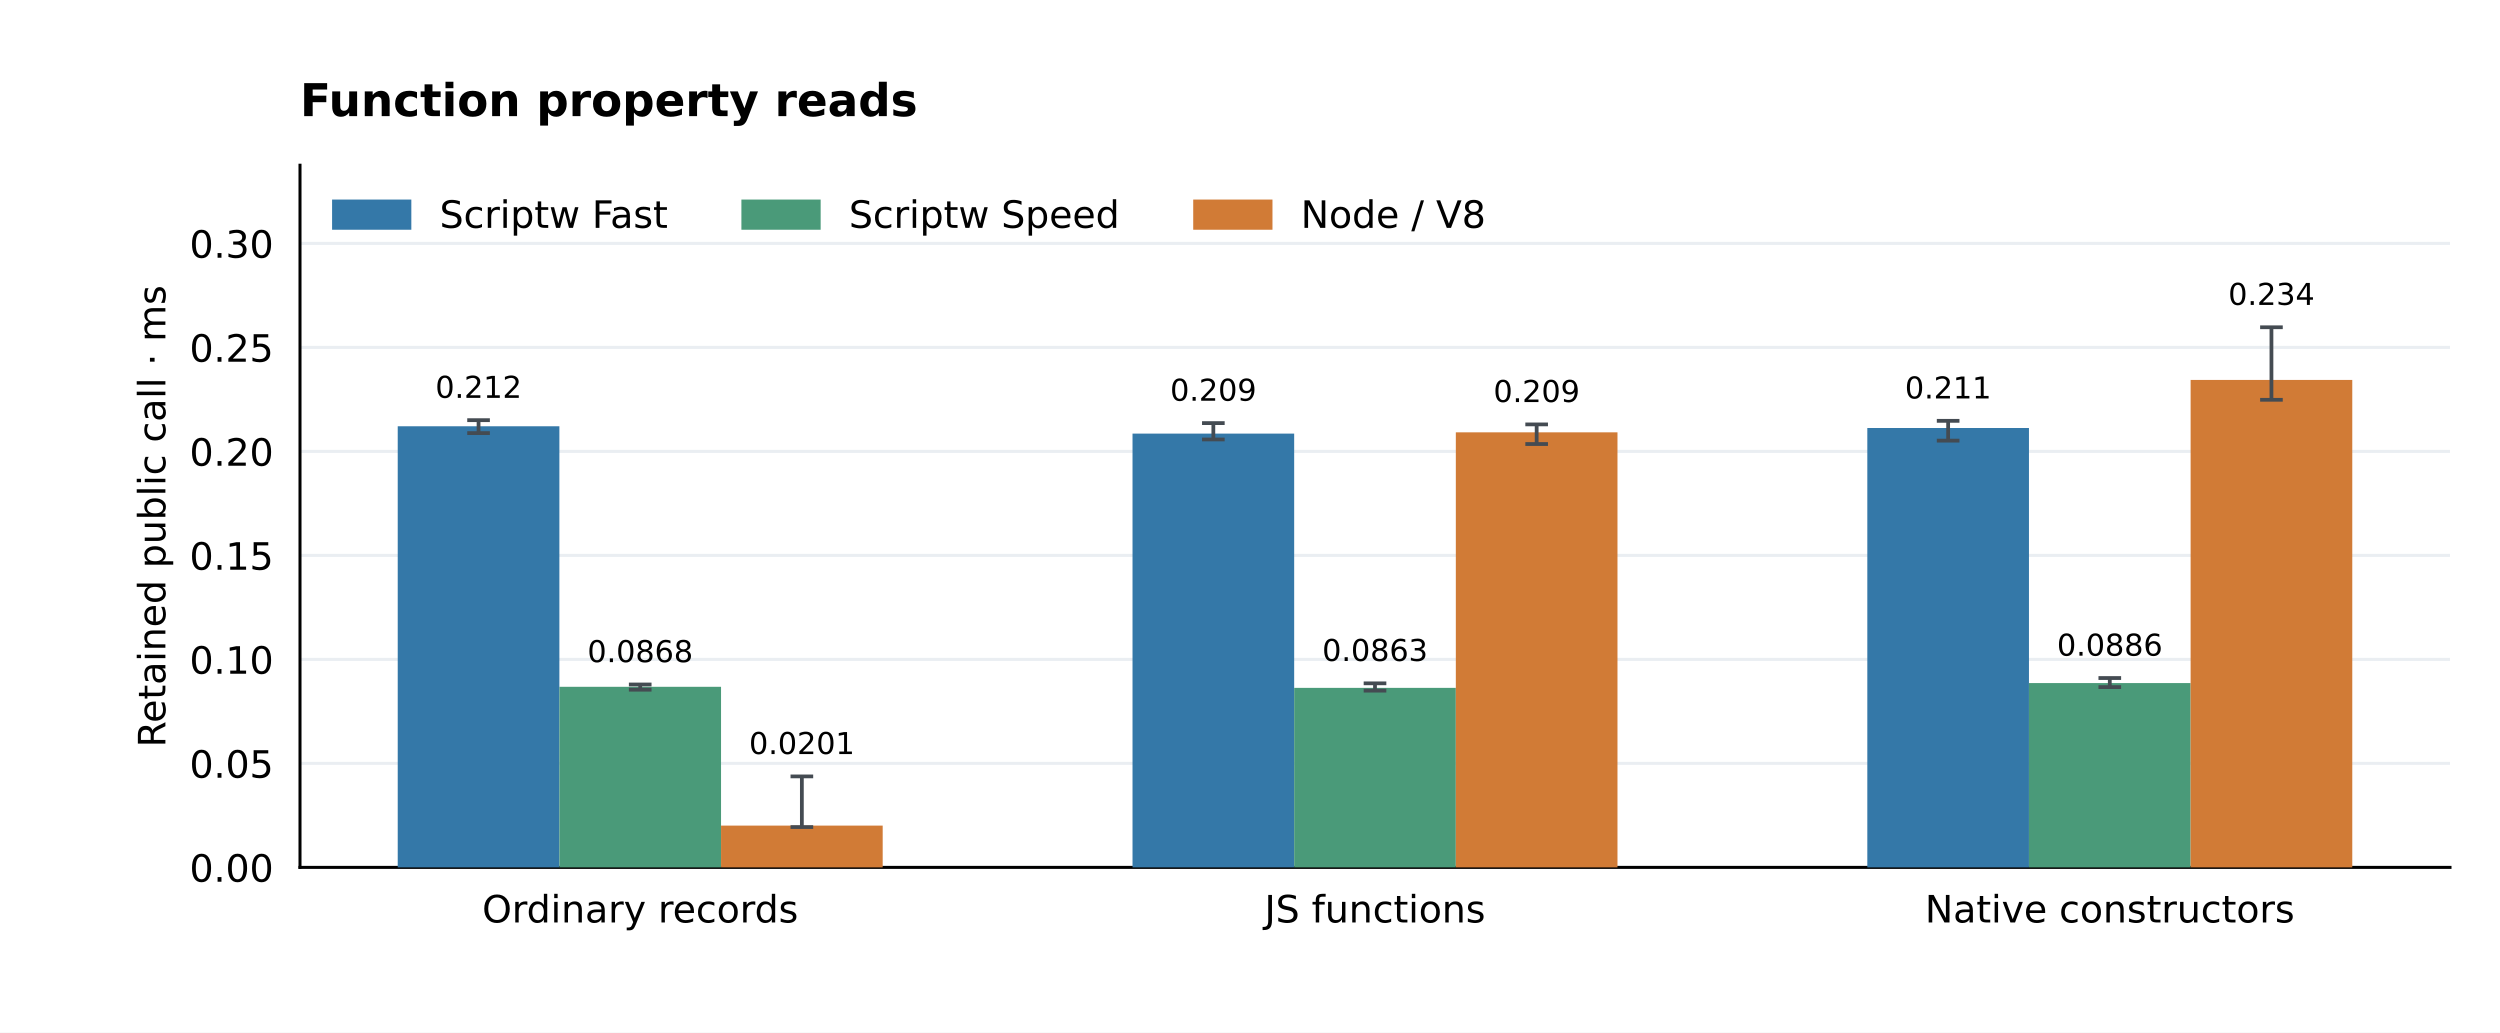
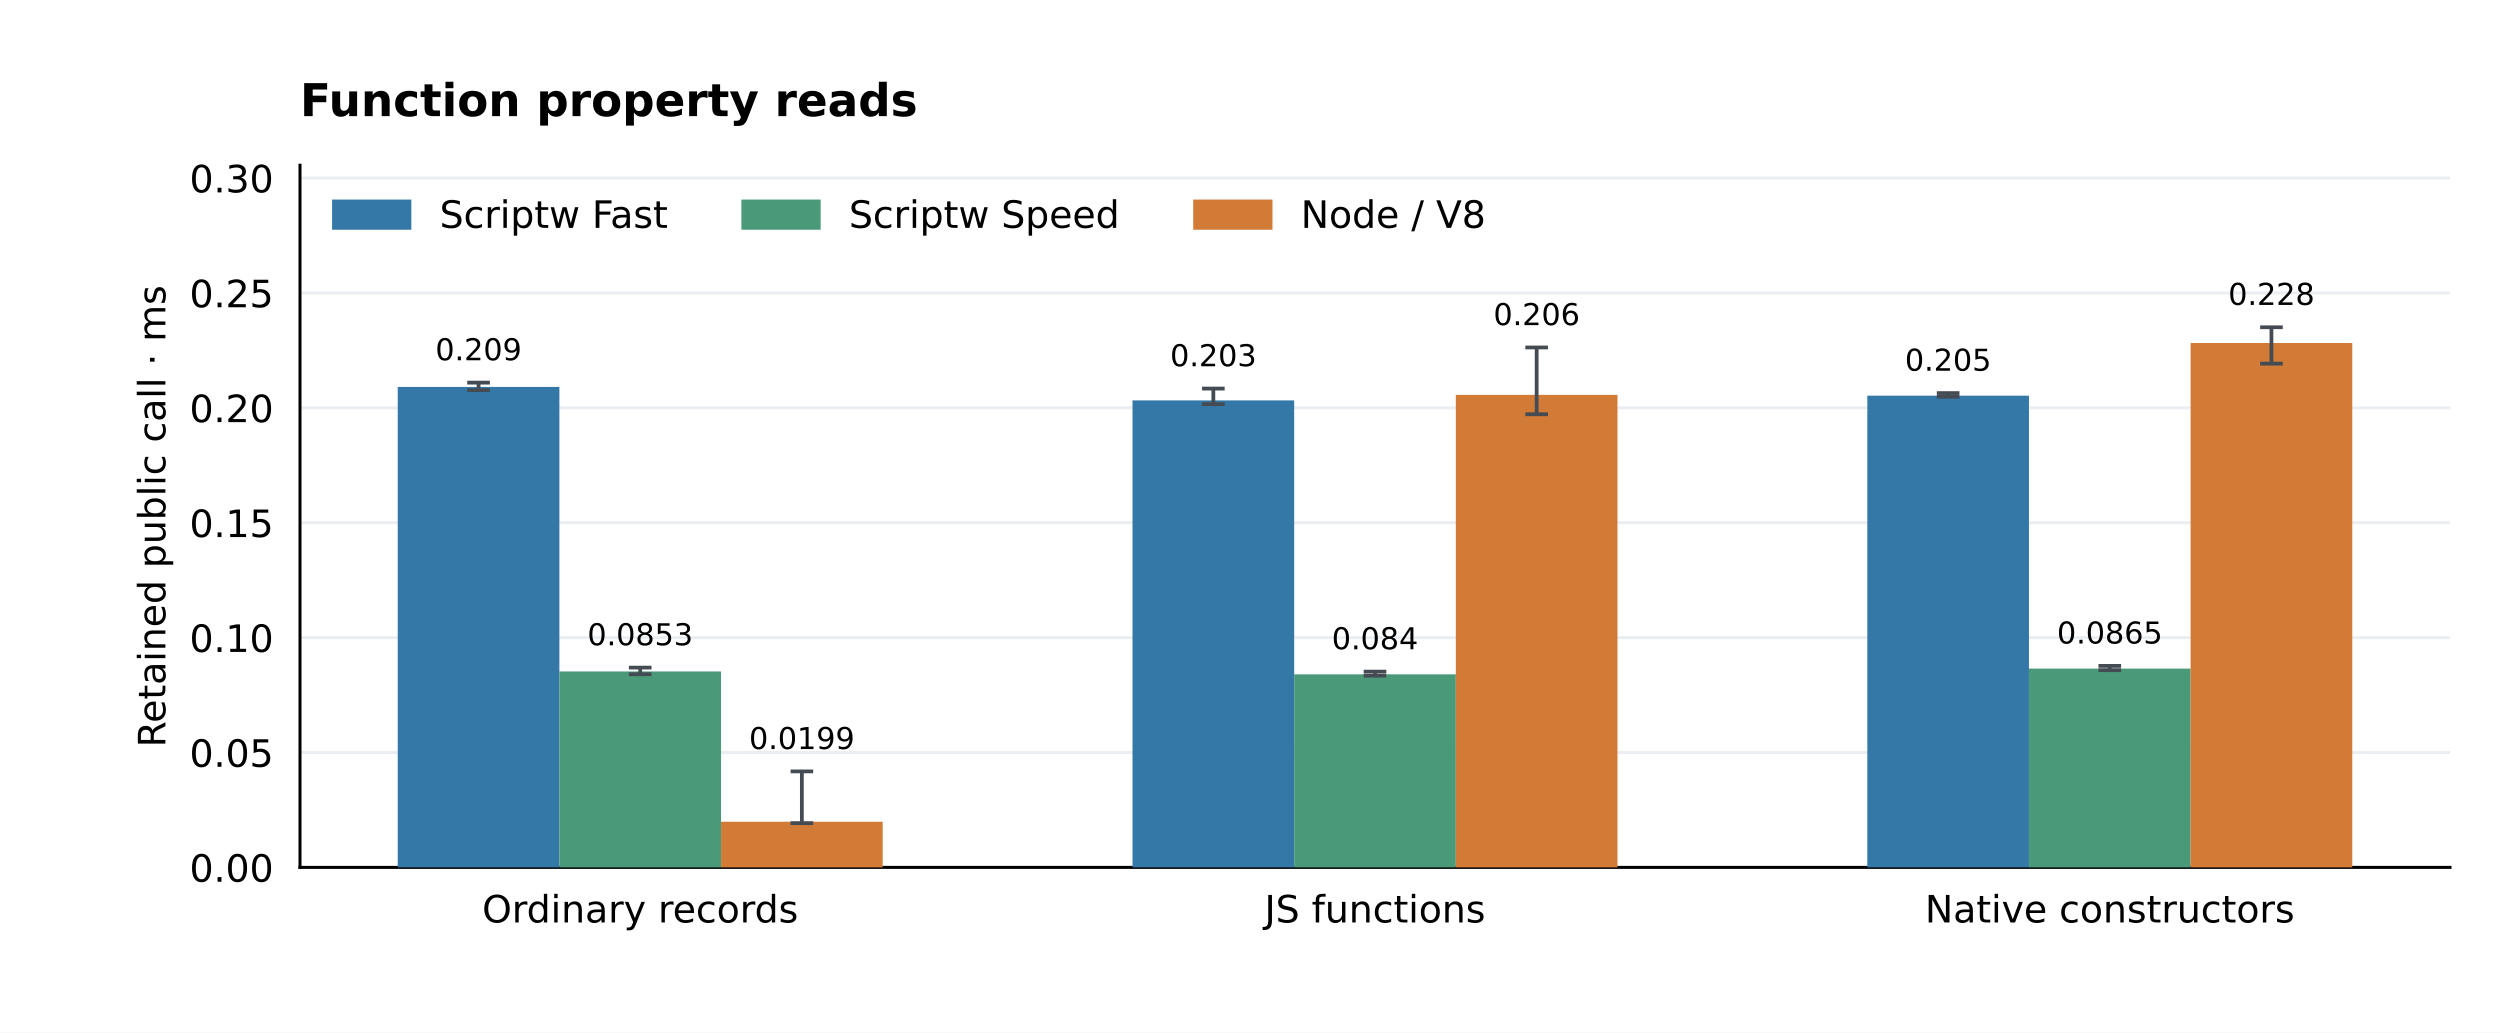
<svg xmlns="http://www.w3.org/2000/svg" xmlns:xlink="http://www.w3.org/1999/xlink" width="662.4pt" height="273.6pt" viewBox="0 0 662.4 273.6" version="1.1">
  <defs>
    <style type="text/css">*{stroke-linejoin: round; stroke-linecap: butt}</style>
  </defs>
  <g id="figure_1">
    <g id="patch_1">
      <path d="M 0 273.6 L 662.4 273.6 L 662.4 0 L 0 0 z " style="fill: #ffffff" />
    </g>
    <g id="axes_1">
      <g id="patch_2">
        <path d="M 79.488 229.824 L 649.152 229.824 L 649.152 43.776 L 79.488 43.776 z " style="fill: #ffffff" />
      </g>
      <g id="matplotlib.axis_1">
        <g id="xtick_1">
          <g id="line2d_1" />
          <g id="text_1">
            <text style="font-size: 10px; font-family: 'DejaVu Sans'; text-anchor: middle" x="169.63" y="244.422" transform="rotate(-0 169.6296 244.4224)">Ordinary records</text>
          </g>
        </g>
        <g id="xtick_2">
          <g id="line2d_2" />
          <g id="text_2">
            <text style="font-size: 10px; font-family: 'DejaVu Sans'; text-anchor: middle" x="364.32" y="244.422" transform="rotate(-0 364.32 244.4224)">JS functions</text>
          </g>
        </g>
        <g id="xtick_3">
          <g id="line2d_3" />
          <g id="text_3">
            <text style="font-size: 10px; font-family: 'DejaVu Sans'; text-anchor: middle" x="559.01" y="244.422" transform="rotate(-0 559.0104 244.4224)">Native constructors</text>
          </g>
        </g>
      </g>
      <g id="matplotlib.axis_2">
        <g id="ytick_1">
          <g id="line2d_4">
            <path d="M 79.488 229.824 L 649.152 229.824 " clip-path="url(#p33d124fa3d)" style="fill: none; stroke: #eaeef2; stroke-width: 0.8; stroke-linecap: square" />
          </g>
          <g id="line2d_5" />
          <g id="text_4">
            <text style="font-size: 10px; font-family: 'DejaVu Sans'; text-anchor: end" x="72.488" y="233.623" transform="rotate(-0 72.488 233.6228)">0.00</text>
          </g>
        </g>
        <g id="ytick_2">
          <g id="line2d_6">
-             <path d="M 79.488 202.268 L 649.152 202.268 " clip-path="url(#p33d124fa3d)" style="fill: none; stroke: #eaeef2; stroke-width: 0.8; stroke-linecap: square" />
+             <path d="M 79.488 199.383 L 649.152 199.383 " clip-path="url(#p33d124fa3d)" style="fill: none; stroke: #eaeef2; stroke-width: 0.8; stroke-linecap: square" />
          </g>
          <g id="line2d_7" />
          <g id="text_5">
-             <text style="font-size: 10px; font-family: 'DejaVu Sans'; text-anchor: end" x="72.488" y="206.067" transform="rotate(-0 72.488 206.0672)">0.05</text>
+             <text style="font-size: 10px; font-family: 'DejaVu Sans'; text-anchor: end" x="72.488" y="203.182" transform="rotate(-0 72.488 203.1816)">0.05</text>
          </g>
        </g>
        <g id="ytick_3">
          <g id="line2d_8">
-             <path d="M 79.488 174.713 L 649.152 174.713 " clip-path="url(#p33d124fa3d)" style="fill: none; stroke: #eaeef2; stroke-width: 0.8; stroke-linecap: square" />
+             <path d="M 79.488 168.942 L 649.152 168.942 " clip-path="url(#p33d124fa3d)" style="fill: none; stroke: #eaeef2; stroke-width: 0.8; stroke-linecap: square" />
          </g>
          <g id="line2d_9" />
          <g id="text_6">
-             <text style="font-size: 10px; font-family: 'DejaVu Sans'; text-anchor: end" x="72.488" y="178.512" transform="rotate(-0 72.488 178.5116)">0.10</text>
+             <text style="font-size: 10px; font-family: 'DejaVu Sans'; text-anchor: end" x="72.488" y="172.74" transform="rotate(-0 72.488 172.7404)">0.10</text>
          </g>
        </g>
        <g id="ytick_4">
          <g id="line2d_10">
-             <path d="M 79.488 147.157 L 649.152 147.157 " clip-path="url(#p33d124fa3d)" style="fill: none; stroke: #eaeef2; stroke-width: 0.8; stroke-linecap: square" />
+             <path d="M 79.488 138.5 L 649.152 138.5 " clip-path="url(#p33d124fa3d)" style="fill: none; stroke: #eaeef2; stroke-width: 0.8; stroke-linecap: square" />
          </g>
          <g id="line2d_11" />
          <g id="text_7">
-             <text style="font-size: 10px; font-family: 'DejaVu Sans'; text-anchor: end" x="72.488" y="150.956" transform="rotate(-0 72.488 150.956)">0.15</text>
+             <text style="font-size: 10px; font-family: 'DejaVu Sans'; text-anchor: end" x="72.488" y="142.299" transform="rotate(-0 72.488 142.2992)">0.15</text>
          </g>
        </g>
        <g id="ytick_5">
          <g id="line2d_12">
-             <path d="M 79.488 119.602 L 649.152 119.602 " clip-path="url(#p33d124fa3d)" style="fill: none; stroke: #eaeef2; stroke-width: 0.8; stroke-linecap: square" />
+             <path d="M 79.488 108.059 L 649.152 108.059 " clip-path="url(#p33d124fa3d)" style="fill: none; stroke: #eaeef2; stroke-width: 0.8; stroke-linecap: square" />
          </g>
          <g id="line2d_13" />
          <g id="text_8">
-             <text style="font-size: 10px; font-family: 'DejaVu Sans'; text-anchor: end" x="72.488" y="123.4" transform="rotate(-0 72.488 123.4004)">0.20</text>
+             <text style="font-size: 10px; font-family: 'DejaVu Sans'; text-anchor: end" x="72.488" y="111.858" transform="rotate(-0 72.488 111.858)">0.20</text>
          </g>
        </g>
        <g id="ytick_6">
          <g id="line2d_14">
-             <path d="M 79.488 92.046 L 649.152 92.046 " clip-path="url(#p33d124fa3d)" style="fill: none; stroke: #eaeef2; stroke-width: 0.8; stroke-linecap: square" />
+             <path d="M 79.488 77.618 L 649.152 77.618 " clip-path="url(#p33d124fa3d)" style="fill: none; stroke: #eaeef2; stroke-width: 0.8; stroke-linecap: square" />
          </g>
          <g id="line2d_15" />
          <g id="text_9">
-             <text style="font-size: 10px; font-family: 'DejaVu Sans'; text-anchor: end" x="72.488" y="95.845" transform="rotate(-0 72.488 95.84485)">0.25</text>
+             <text style="font-size: 10px; font-family: 'DejaVu Sans'; text-anchor: end" x="72.488" y="81.417" transform="rotate(-0 72.488 81.4168)">0.25</text>
          </g>
        </g>
        <g id="ytick_7">
          <g id="line2d_16">
-             <path d="M 79.488 64.49 L 649.152 64.49 " clip-path="url(#p33d124fa3d)" style="fill: none; stroke: #eaeef2; stroke-width: 0.8; stroke-linecap: square" />
+             <path d="M 79.488 47.177 L 649.152 47.177 " clip-path="url(#p33d124fa3d)" style="fill: none; stroke: #eaeef2; stroke-width: 0.8; stroke-linecap: square" />
          </g>
          <g id="line2d_17" />
          <g id="text_10">
-             <text style="font-size: 10px; font-family: 'DejaVu Sans'; text-anchor: end" x="72.488" y="68.289" transform="rotate(-0 72.488 68.28925)">0.30</text>
+             <text style="font-size: 10px; font-family: 'DejaVu Sans'; text-anchor: end" x="72.488" y="50.976" transform="rotate(-0 72.488 50.9756)">0.30</text>
          </g>
        </g>
        <g id="text_11">
          <text style="font-size: 10px; font-family: 'DejaVu Sans'; text-anchor: middle" x="43.82" y="136.8" transform="rotate(-90 43.82003 136.8)">Retained public call · ms</text>
        </g>
      </g>
      <g id="patch_3">
        <path d="M 79.488 229.824 L 79.488 43.776 " style="fill: none; stroke: #000000; stroke-width: 0.8; stroke-linejoin: miter; stroke-linecap: square" />
      </g>
      <g id="patch_4">
        <path d="M 79.488 229.824 L 649.152 229.824 " style="fill: none; stroke: #000000; stroke-width: 0.8; stroke-linejoin: miter; stroke-linecap: square" />
      </g>
      <g id="patch_5">
-         <path d="M 105.382 229.824 L 148.214 229.824 L 148.214 112.949 L 105.382 112.949 z " clip-path="url(#p33d124fa3d)" style="fill: #3478a8" />
+         <path d="M 105.382 229.824 L 148.214 229.824 L 148.214 102.53 L 105.382 102.53 z " clip-path="url(#p33d124fa3d)" style="fill: #3478a8" />
      </g>
      <g id="text_12">
-         <text style="font-size: 8px; font-family: 'DejaVu Sans'; text-anchor: middle" x="126.798" y="105.409" transform="rotate(-0 126.7978 105.4087)">0.212</text>
+         <text style="font-size: 8px; font-family: 'DejaVu Sans'; text-anchor: middle" x="126.798" y="95.458" transform="rotate(-0 126.7978 95.4579)">0.209</text>
      </g>
      <g id="patch_6">
-         <path d="M 300.072 229.824 L 342.904 229.824 L 342.904 114.881 L 300.072 114.881 z " clip-path="url(#p33d124fa3d)" style="fill: #3478a8" />
+         <path d="M 300.072 229.824 L 342.904 229.824 L 342.904 106.095 L 300.072 106.095 z " clip-path="url(#p33d124fa3d)" style="fill: #3478a8" />
      </g>
      <g id="text_13">
-         <text style="font-size: 8px; font-family: 'DejaVu Sans'; text-anchor: middle" x="321.488" y="106.182" transform="rotate(-0 321.4881 106.1819)">0.209</text>
+         <text style="font-size: 8px; font-family: 'DejaVu Sans'; text-anchor: middle" x="321.488" y="97.038" transform="rotate(-0 321.4881 97.03779)">0.203</text>
      </g>
      <g id="patch_7">
-         <path d="M 494.763 229.824 L 537.594 229.824 L 537.594 113.407 L 494.763 113.407 z " clip-path="url(#p33d124fa3d)" style="fill: #3478a8" />
+         <path d="M 494.763 229.824 L 537.594 229.824 L 537.594 104.829 L 494.763 104.829 z " clip-path="url(#p33d124fa3d)" style="fill: #3478a8" />
      </g>
      <g id="text_14">
-         <text style="font-size: 8px; font-family: 'DejaVu Sans'; text-anchor: middle" x="516.178" y="105.586" transform="rotate(-0 516.1785 105.5856)">0.211</text>
+         <text style="font-size: 8px; font-family: 'DejaVu Sans'; text-anchor: middle" x="516.178" y="98.227" transform="rotate(-0 516.1785 98.22683)">0.205</text>
      </g>
      <g id="patch_8">
-         <path d="M 148.214 229.824 L 191.046 229.824 L 191.046 181.966 L 148.214 181.966 z " clip-path="url(#p33d124fa3d)" style="fill: #4a9a79" />
+         <path d="M 148.214 229.824 L 191.046 229.824 L 191.046 177.905 L 148.214 177.905 z " clip-path="url(#p33d124fa3d)" style="fill: #4a9a79" />
      </g>
      <g id="text_15">
-         <text style="font-size: 8px; font-family: 'DejaVu Sans'; text-anchor: middle" x="169.63" y="175.445" transform="rotate(-0 169.6296 175.4445)">0.0868</text>
+         <text style="font-size: 8px; font-family: 'DejaVu Sans'; text-anchor: middle" x="169.63" y="170.968" transform="rotate(-0 169.6296 170.9679)">0.0853</text>
      </g>
      <g id="patch_9">
-         <path d="M 342.904 229.824 L 385.736 229.824 L 385.736 182.256 L 342.904 182.256 z " clip-path="url(#p33d124fa3d)" style="fill: #4a9a79" />
+         <path d="M 342.904 229.824 L 385.736 229.824 L 385.736 178.674 L 342.904 178.674 z " clip-path="url(#p33d124fa3d)" style="fill: #4a9a79" />
      </g>
      <g id="text_16">
-         <text style="font-size: 8px; font-family: 'DejaVu Sans'; text-anchor: middle" x="364.32" y="175.135" transform="rotate(-0 364.32 175.1353)">0.0863</text>
+         <text style="font-size: 8px; font-family: 'DejaVu Sans'; text-anchor: middle" x="364.32" y="172.023" transform="rotate(-0 364.32 172.023)">0.084</text>
      </g>
      <g id="patch_10">
-         <path d="M 537.594 229.824 L 580.426 229.824 L 580.426 180.977 L 537.594 180.977 z " clip-path="url(#p33d124fa3d)" style="fill: #4a9a79" />
+         <path d="M 537.594 229.824 L 580.426 229.824 L 580.426 177.149 L 537.594 177.149 z " clip-path="url(#p33d124fa3d)" style="fill: #4a9a79" />
      </g>
      <g id="text_17">
-         <text style="font-size: 8px; font-family: 'DejaVu Sans'; text-anchor: middle" x="559.01" y="173.733" transform="rotate(-0 559.0104 173.7333)">0.0886</text>
+         <text style="font-size: 8px; font-family: 'DejaVu Sans'; text-anchor: middle" x="559.01" y="170.516" transform="rotate(-0 559.0104 170.5162)">0.0865</text>
      </g>
      <g id="patch_11">
-         <path d="M 191.046 229.824 L 233.877 229.824 L 233.877 218.759 L 191.046 218.759 z " clip-path="url(#p33d124fa3d)" style="fill: #d17b36" />
+         <path d="M 191.046 229.824 L 233.877 229.824 L 233.877 217.734 L 191.046 217.734 z " clip-path="url(#p33d124fa3d)" style="fill: #d17b36" />
      </g>
      <g id="text_18">
-         <text style="font-size: 8px; font-family: 'DejaVu Sans'; text-anchor: middle" x="212.462" y="199.789" transform="rotate(-0 212.4615 199.7893)">0.0201</text>
+         <text style="font-size: 8px; font-family: 'DejaVu Sans'; text-anchor: middle" x="212.462" y="198.472" transform="rotate(-0 212.4615 198.4715)">0.0199</text>
      </g>
      <g id="patch_12">
-         <path d="M 385.736 229.824 L 428.568 229.824 L 428.568 114.555 L 385.736 114.555 z " clip-path="url(#p33d124fa3d)" style="fill: #d17b36" />
+         <path d="M 385.736 229.824 L 428.568 229.824 L 428.568 104.622 L 385.736 104.622 z " clip-path="url(#p33d124fa3d)" style="fill: #d17b36" />
      </g>
      <g id="text_19">
-         <text style="font-size: 8px; font-family: 'DejaVu Sans'; text-anchor: middle" x="407.152" y="106.524" transform="rotate(-0 407.1519 106.5241)">0.209</text>
+         <text style="font-size: 8px; font-family: 'DejaVu Sans'; text-anchor: middle" x="407.152" y="86.143" transform="rotate(-0 407.1519 86.1435)">0.206</text>
      </g>
      <g id="patch_13">
-         <path d="M 580.426 229.824 L 623.258 229.824 L 623.258 100.66 L 580.426 100.66 z " clip-path="url(#p33d124fa3d)" style="fill: #d17b36" />
+         <path d="M 580.426 229.824 L 623.258 229.824 L 623.258 90.888 L 580.426 90.888 z " clip-path="url(#p33d124fa3d)" style="fill: #d17b36" />
      </g>
      <g id="text_20">
-         <text style="font-size: 8px; font-family: 'DejaVu Sans'; text-anchor: middle" x="601.842" y="80.788" transform="rotate(-0 601.8422 80.78828)">0.234</text>
+         <text style="font-size: 8px; font-family: 'DejaVu Sans'; text-anchor: middle" x="601.842" y="80.788" transform="rotate(-0 601.8422 80.78828)">0.228</text>
      </g>
      <g id="text_21">
        <text style="font-weight: 700; font-size: 12px; font-family: 'DejaVu Sans'; text-anchor: start" x="79.488" y="30.776" transform="rotate(-0 79.488 30.776)">Function property reads</text>
      </g>
      <g id="LineCollection_1">
-         <path d="M 126.798 114.749 L 126.798 111.331 " clip-path="url(#p33d124fa3d)" style="fill: none; stroke: #444b52" />
+         <path d="M 126.798 103.374 L 126.798 101.38 " clip-path="url(#p33d124fa3d)" style="fill: none; stroke: #444b52" />
      </g>
      <g id="line2d_18">
        <defs>
          <path id="m33eb378187" d="M 3 0 L -3 -0 " style="stroke: #444b52" />
        </defs>
        <g clip-path="url(#p33d124fa3d)">
-           <use xlink:href="#m33eb378187" x="126.798" y="114.749" style="fill: #1f77b4; stroke: #444b52" />
+           <use xlink:href="#m33eb378187" x="126.798" y="103.374" style="fill: #1f77b4; stroke: #444b52" />
        </g>
      </g>
      <g id="line2d_19">
        <g clip-path="url(#p33d124fa3d)">
-           <use xlink:href="#m33eb378187" x="126.798" y="111.331" style="fill: #1f77b4; stroke: #444b52" />
+           <use xlink:href="#m33eb378187" x="126.798" y="101.38" style="fill: #1f77b4; stroke: #444b52" />
        </g>
      </g>
      <g id="LineCollection_2">
-         <path d="M 321.488 116.444 L 321.488 112.104 " clip-path="url(#p33d124fa3d)" style="fill: none; stroke: #444b52" />
+         <path d="M 321.488 107.083 L 321.488 102.96 " clip-path="url(#p33d124fa3d)" style="fill: none; stroke: #444b52" />
      </g>
      <g id="line2d_20">
        <g clip-path="url(#p33d124fa3d)">
-           <use xlink:href="#m33eb378187" x="321.488" y="116.444" style="fill: #1f77b4; stroke: #444b52" />
+           <use xlink:href="#m33eb378187" x="321.488" y="107.083" style="fill: #1f77b4; stroke: #444b52" />
        </g>
      </g>
      <g id="line2d_21">
        <g clip-path="url(#p33d124fa3d)">
-           <use xlink:href="#m33eb378187" x="321.488" y="112.104" style="fill: #1f77b4; stroke: #444b52" />
+           <use xlink:href="#m33eb378187" x="321.488" y="102.96" style="fill: #1f77b4; stroke: #444b52" />
        </g>
      </g>
      <g id="LineCollection_3">
-         <path d="M 516.178 116.747 L 516.178 111.507 " clip-path="url(#p33d124fa3d)" style="fill: none; stroke: #444b52" />
+         <path d="M 516.178 105.119 L 516.178 104.149 " clip-path="url(#p33d124fa3d)" style="fill: none; stroke: #444b52" />
      </g>
      <g id="line2d_22">
        <g clip-path="url(#p33d124fa3d)">
-           <use xlink:href="#m33eb378187" x="516.178" y="116.747" style="fill: #1f77b4; stroke: #444b52" />
+           <use xlink:href="#m33eb378187" x="516.178" y="105.119" style="fill: #1f77b4; stroke: #444b52" />
        </g>
      </g>
      <g id="line2d_23">
        <g clip-path="url(#p33d124fa3d)">
-           <use xlink:href="#m33eb378187" x="516.178" y="111.507" style="fill: #1f77b4; stroke: #444b52" />
+           <use xlink:href="#m33eb378187" x="516.178" y="104.149" style="fill: #1f77b4; stroke: #444b52" />
        </g>
      </g>
      <g id="LineCollection_4">
-         <path d="M 169.63 182.747 L 169.63 181.366 " clip-path="url(#p33d124fa3d)" style="fill: none; stroke: #444b52" />
+         <path d="M 169.63 178.64 L 169.63 176.89 " clip-path="url(#p33d124fa3d)" style="fill: none; stroke: #444b52" />
      </g>
      <g id="line2d_24">
        <g clip-path="url(#p33d124fa3d)">
-           <use xlink:href="#m33eb378187" x="169.63" y="182.747" style="fill: #1f77b4; stroke: #444b52" />
+           <use xlink:href="#m33eb378187" x="169.63" y="178.64" style="fill: #1f77b4; stroke: #444b52" />
        </g>
      </g>
      <g id="line2d_25">
        <g clip-path="url(#p33d124fa3d)">
-           <use xlink:href="#m33eb378187" x="169.63" y="181.366" style="fill: #1f77b4; stroke: #444b52" />
+           <use xlink:href="#m33eb378187" x="169.63" y="176.89" style="fill: #1f77b4; stroke: #444b52" />
        </g>
      </g>
      <g id="LineCollection_5">
-         <path d="M 364.32 182.995 L 364.32 181.057 " clip-path="url(#p33d124fa3d)" style="fill: none; stroke: #444b52" />
+         <path d="M 364.32 179.031 L 364.32 177.945 " clip-path="url(#p33d124fa3d)" style="fill: none; stroke: #444b52" />
      </g>
      <g id="line2d_26">
        <g clip-path="url(#p33d124fa3d)">
-           <use xlink:href="#m33eb378187" x="364.32" y="182.995" style="fill: #1f77b4; stroke: #444b52" />
+           <use xlink:href="#m33eb378187" x="364.32" y="179.031" style="fill: #1f77b4; stroke: #444b52" />
        </g>
      </g>
      <g id="line2d_27">
        <g clip-path="url(#p33d124fa3d)">
-           <use xlink:href="#m33eb378187" x="364.32" y="181.057" style="fill: #1f77b4; stroke: #444b52" />
+           <use xlink:href="#m33eb378187" x="364.32" y="177.945" style="fill: #1f77b4; stroke: #444b52" />
        </g>
      </g>
      <g id="LineCollection_6">
-         <path d="M 559.01 182.057 L 559.01 179.655 " clip-path="url(#p33d124fa3d)" style="fill: none; stroke: #444b52" />
+         <path d="M 559.01 177.579 L 559.01 176.438 " clip-path="url(#p33d124fa3d)" style="fill: none; stroke: #444b52" />
      </g>
      <g id="line2d_28">
        <g clip-path="url(#p33d124fa3d)">
-           <use xlink:href="#m33eb378187" x="559.01" y="182.057" style="fill: #1f77b4; stroke: #444b52" />
+           <use xlink:href="#m33eb378187" x="559.01" y="177.579" style="fill: #1f77b4; stroke: #444b52" />
        </g>
      </g>
      <g id="line2d_29">
        <g clip-path="url(#p33d124fa3d)">
-           <use xlink:href="#m33eb378187" x="559.01" y="179.655" style="fill: #1f77b4; stroke: #444b52" />
+           <use xlink:href="#m33eb378187" x="559.01" y="176.438" style="fill: #1f77b4; stroke: #444b52" />
        </g>
      </g>
      <g id="LineCollection_7">
-         <path d="M 212.462 219.14 L 212.462 205.711 " clip-path="url(#p33d124fa3d)" style="fill: none; stroke: #444b52" />
+         <path d="M 212.462 218.107 L 212.462 204.393 " clip-path="url(#p33d124fa3d)" style="fill: none; stroke: #444b52" />
      </g>
      <g id="line2d_30">
        <g clip-path="url(#p33d124fa3d)">
-           <use xlink:href="#m33eb378187" x="212.462" y="219.14" style="fill: #1f77b4; stroke: #444b52" />
+           <use xlink:href="#m33eb378187" x="212.462" y="218.107" style="fill: #1f77b4; stroke: #444b52" />
        </g>
      </g>
      <g id="line2d_31">
        <g clip-path="url(#p33d124fa3d)">
-           <use xlink:href="#m33eb378187" x="212.462" y="205.711" style="fill: #1f77b4; stroke: #444b52" />
+           <use xlink:href="#m33eb378187" x="212.462" y="204.393" style="fill: #1f77b4; stroke: #444b52" />
        </g>
      </g>
      <g id="LineCollection_8">
-         <path d="M 407.152 117.653 L 407.152 112.446 " clip-path="url(#p33d124fa3d)" style="fill: none; stroke: #444b52" />
+         <path d="M 407.152 109.755 L 407.152 92.065 " clip-path="url(#p33d124fa3d)" style="fill: none; stroke: #444b52" />
      </g>
      <g id="line2d_32">
        <g clip-path="url(#p33d124fa3d)">
-           <use xlink:href="#m33eb378187" x="407.152" y="117.653" style="fill: #1f77b4; stroke: #444b52" />
+           <use xlink:href="#m33eb378187" x="407.152" y="109.755" style="fill: #1f77b4; stroke: #444b52" />
        </g>
      </g>
      <g id="line2d_33">
        <g clip-path="url(#p33d124fa3d)">
-           <use xlink:href="#m33eb378187" x="407.152" y="112.446" style="fill: #1f77b4; stroke: #444b52" />
+           <use xlink:href="#m33eb378187" x="407.152" y="92.065" style="fill: #1f77b4; stroke: #444b52" />
        </g>
      </g>
      <g id="LineCollection_9">
-         <path d="M 601.842 105.931 L 601.842 86.71 " clip-path="url(#p33d124fa3d)" style="fill: none; stroke: #444b52" />
+         <path d="M 601.842 96.353 L 601.842 86.71 " clip-path="url(#p33d124fa3d)" style="fill: none; stroke: #444b52" />
      </g>
      <g id="line2d_34">
        <g clip-path="url(#p33d124fa3d)">
-           <use xlink:href="#m33eb378187" x="601.842" y="105.931" style="fill: #1f77b4; stroke: #444b52" />
+           <use xlink:href="#m33eb378187" x="601.842" y="96.353" style="fill: #1f77b4; stroke: #444b52" />
        </g>
      </g>
      <g id="line2d_35">
        <g clip-path="url(#p33d124fa3d)">
          <use xlink:href="#m33eb378187" x="601.842" y="86.71" style="fill: #1f77b4; stroke: #444b52" />
        </g>
      </g>
      <g id="legend_1">
        <g id="patch_14">
          <path d="M 88.488 60.374 L 108.488 60.374 L 108.488 53.374 L 88.488 53.374 z " style="fill: #3478a8; stroke: #3478a8; stroke-linejoin: miter" />
        </g>
        <g id="text_22">
          <text style="font-size: 10px; font-family: 'DejaVu Sans'; text-anchor: start" x="116.488" y="60.374" transform="rotate(-0 116.488 60.37444)">Scriptw Fast</text>
        </g>
        <g id="patch_15">
          <path d="M 196.941 60.374 L 216.941 60.374 L 216.941 53.374 L 196.941 53.374 z " style="fill: #4a9a79; stroke: #4a9a79; stroke-linejoin: miter" />
        </g>
        <g id="text_23">
          <text style="font-size: 10px; font-family: 'DejaVu Sans'; text-anchor: start" x="224.941" y="60.374" transform="rotate(-0 224.9411 60.37444)">Scriptw Speed</text>
        </g>
        <g id="patch_16">
          <path d="M 316.654 60.374 L 336.654 60.374 L 336.654 53.374 L 316.654 53.374 z " style="fill: #d17b36; stroke: #d17b36; stroke-linejoin: miter" />
        </g>
        <g id="text_24">
          <text style="font-size: 10px; font-family: 'DejaVu Sans'; text-anchor: start" x="344.654" y="60.374" transform="rotate(-0 344.6536 60.37444)">Node / V8</text>
        </g>
      </g>
    </g>
  </g>
  <defs>
    <clipPath id="p33d124fa3d">
      <rect x="79.488" y="43.776" width="569.664" height="186.048" />
    </clipPath>
  </defs>
</svg>
